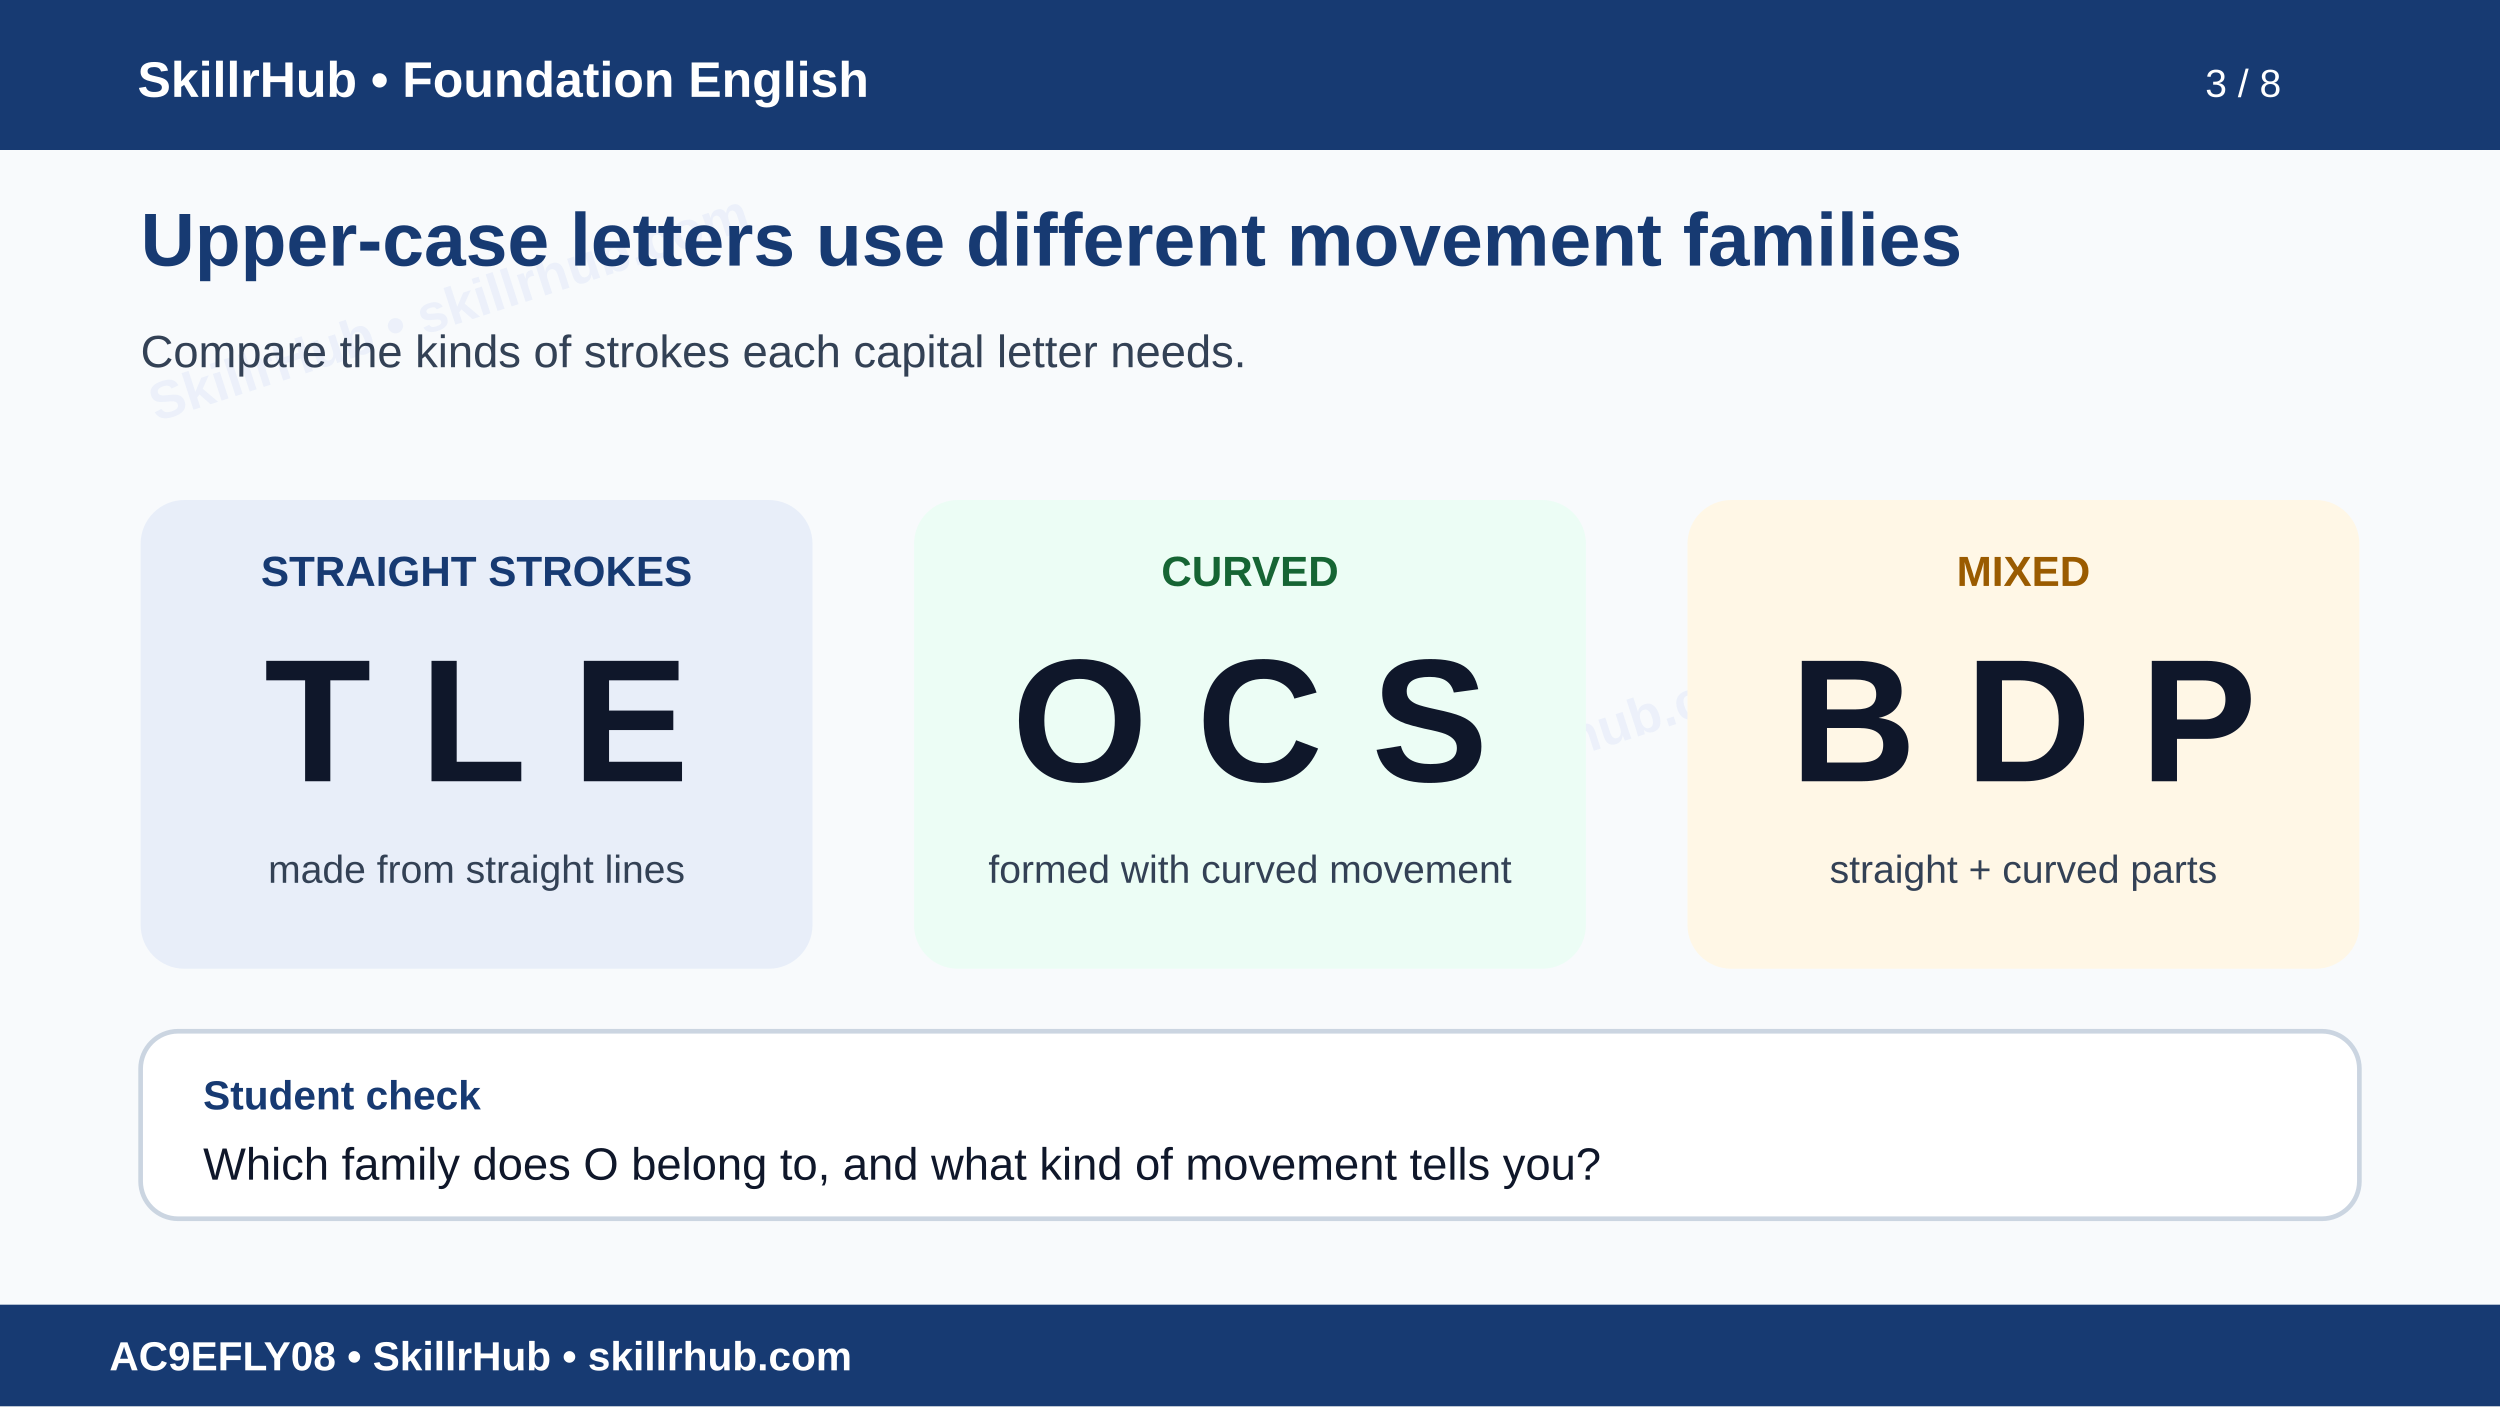
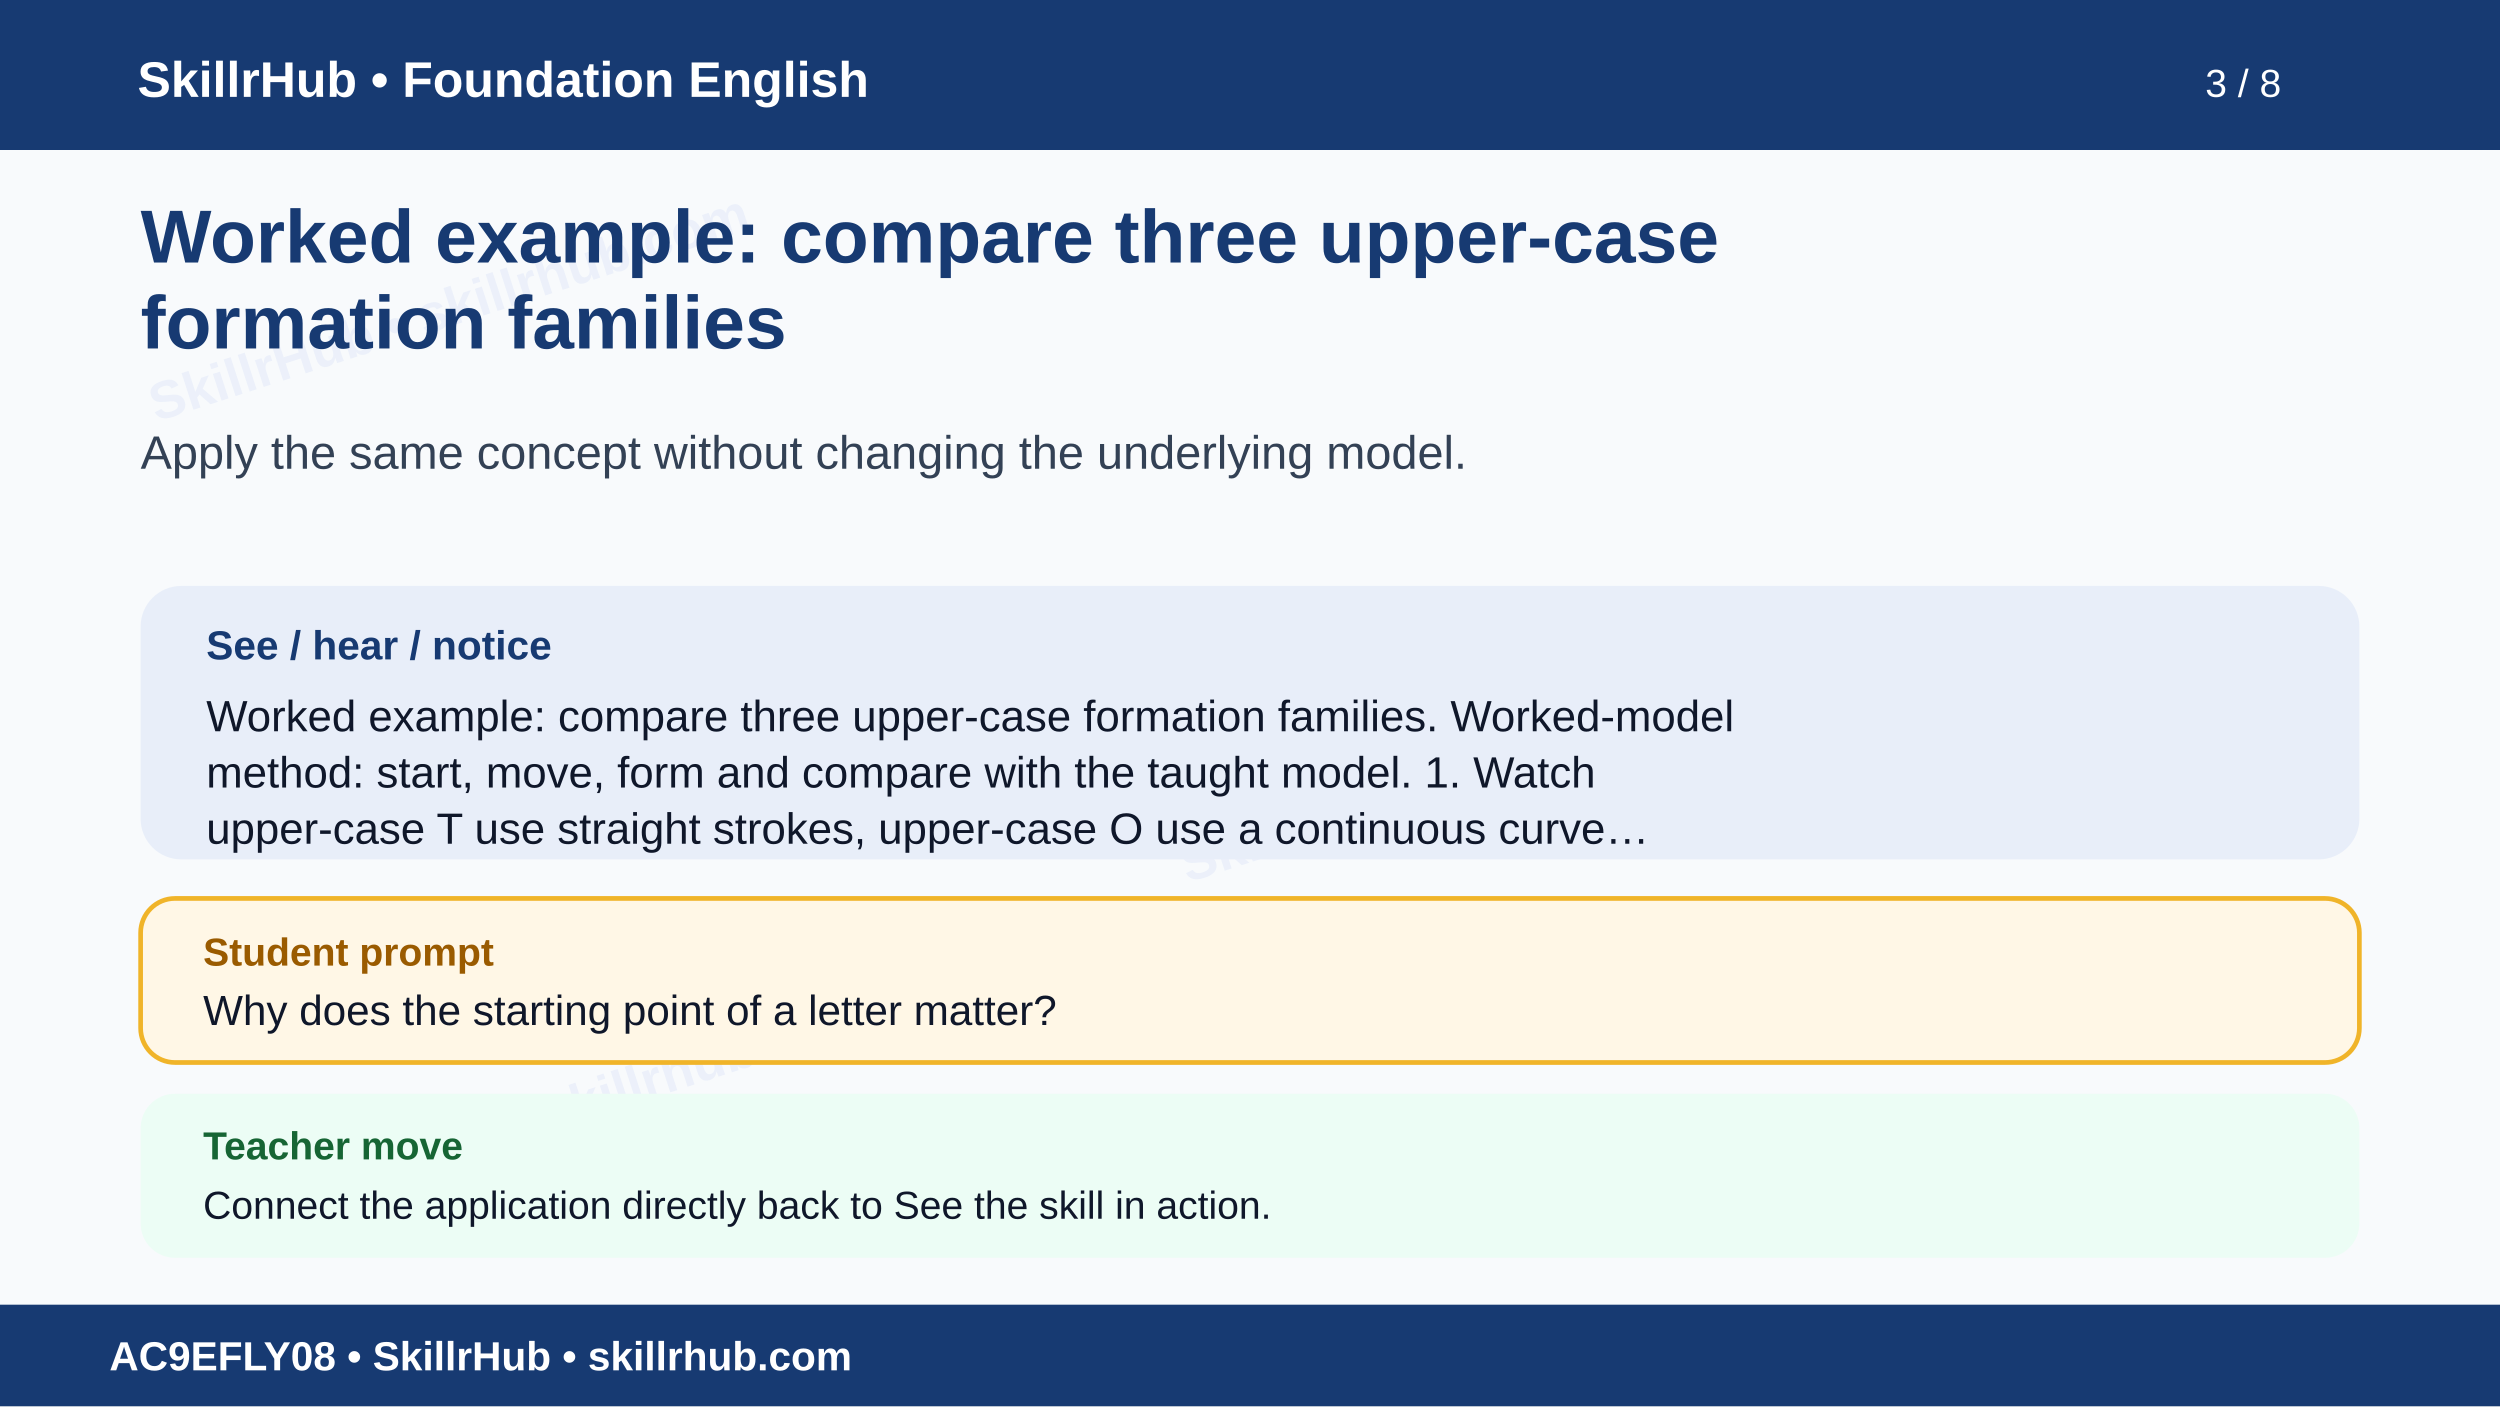
<svg xmlns="http://www.w3.org/2000/svg" width="1600" height="900" viewBox="0 0 1600 900" role="img" aria-labelledby="t d">
  <rect width="1600" height="900" fill="#f8fafc" />
  <g opacity=".055" fill="#1d4ed8" font-family="Arial" font-size="34" font-weight="700">
    <text x="100" y="270" transform="rotate(-18 100 270)">SkillrHub • skillrhub.com</text>
    <text x="760" y="565" transform="rotate(-18 760 565)">SkillrHub • skillrhub.com</text>
+     <text x="180" y="780" transform="rotate(-18 180 780)">SkillrHub • skillrhub.com</text>
  </g>
  <rect width="1600" height="96" fill="#173a72" />
  <text x="88" y="62" fill="#fff" font-family="Arial" font-size="32" font-weight="700">SkillrHub • Foundation English</text>
  <text x="1460" y="62" text-anchor="end" fill="#fff" font-family="Arial" font-size="25">3 / 8</text>
-   <text x="90" y="170" fill="#173a72" font-family="Arial" font-size="48" font-weight="700">Upper-case letters use different movement families</text>
-   <text x="90" y="235" fill="#334155" font-family="Arial" font-size="29">Compare the kinds of strokes each capital letter needs.</text>
-   <g font-family="Arial">
-     <rect x="90" y="320" width="430" height="300" rx="28" fill="#e8eef9" />
-     <text x="305" y="375" text-anchor="middle" fill="#173a72" font-size="27" font-weight="700">STRAIGHT STROKES</text>
-     <text x="305" y="500" text-anchor="middle" fill="#0f172a" font-size="112" font-weight="700">T L E</text>
-     <text x="305" y="565" text-anchor="middle" fill="#334155" font-size="25">made from straight lines</text>
-     <rect x="585" y="320" width="430" height="300" rx="28" fill="#ecfdf5" />
-     <text x="800" y="375" text-anchor="middle" fill="#166534" font-size="27" font-weight="700">CURVED</text>
-     <text x="800" y="500" text-anchor="middle" fill="#0f172a" font-size="112" font-weight="700">O C S</text>
-     <text x="800" y="565" text-anchor="middle" fill="#334155" font-size="25">formed with curved movement</text>
-     <rect x="1080" y="320" width="430" height="300" rx="28" fill="#fff7e6" />
-     <text x="1295" y="375" text-anchor="middle" fill="#9a5b00" font-size="27" font-weight="700">MIXED</text>
-     <text x="1295" y="500" text-anchor="middle" fill="#0f172a" font-size="112" font-weight="700">B D P</text>
-     <text x="1295" y="565" text-anchor="middle" fill="#334155" font-size="25">straight + curved parts</text>
-     <rect x="90" y="660" width="1420" height="120" rx="24" fill="#fff" stroke="#cbd5e1" stroke-width="3" />
-     <text x="130" y="710" fill="#173a72" font-size="26" font-weight="700">Student check</text>
-     <text x="130" y="755" fill="#0f172a" font-size="29">Which family does O belong to, and what kind of movement tells you?</text>
-   </g>
+   <text x="90" y="168" fill="#173a72" font-family="Arial,Helvetica,sans-serif" font-size="48" font-weight="700">Worked example: compare three upper-case</text>
+   <text x="90" y="223" fill="#173a72" font-family="Arial,Helvetica,sans-serif" font-size="48" font-weight="700">formation families</text>
+   <text x="90" y="300" fill="#334155" font-family="Arial,Helvetica,sans-serif" font-size="30" font-weight="400">Apply the same concept without changing the underlying model.</text>
+   <rect x="90" y="375" width="1420" height="175" rx="26" fill="#e8eef9" />
+   <text x="132" y="422" fill="#173a72" font-family="Arial" font-size="26" font-weight="700">See / hear / notice</text>
+   <text x="132" y="468" fill="#0f172a" font-family="Arial,Helvetica,sans-serif" font-size="28" font-weight="400">Worked example: compare three upper-case formation families. Worked-model</text>
+   <text x="132" y="504" fill="#0f172a" font-family="Arial,Helvetica,sans-serif" font-size="28" font-weight="400">method: start, move, form and compare with the taught model. 1. Watch</text>
+   <text x="132" y="540" fill="#0f172a" font-family="Arial,Helvetica,sans-serif" font-size="28" font-weight="400">upper-case T use straight strokes, upper-case O use a continuous curve…</text>
+   <rect x="90" y="575" width="1420" height="105" rx="22" fill="#fff7e6" stroke="#f0b429" stroke-width="3" />
+   <text x="130" y="618" fill="#9a5b00" font-family="Arial" font-size="25" font-weight="700">Student prompt</text>
+   <text x="130" y="656" fill="#0f172a" font-family="Arial,Helvetica,sans-serif" font-size="27" font-weight="400">Why does the starting point of a letter matter?</text>
+   <rect x="90" y="700" width="1420" height="105" rx="22" fill="#ecfdf5" />
+   <text x="130" y="742" fill="#166534" font-family="Arial" font-size="25" font-weight="700">Teacher move</text>
+   <text x="130" y="780" fill="#0f172a" font-family="Arial,Helvetica,sans-serif" font-size="25" font-weight="400">Connect the application directly back to See the skill in action.</text>
  <rect y="835" width="1600" height="65" fill="#173a72" />
  <text x="70" y="877" fill="#fff" font-family="Arial" font-size="26" font-weight="700">AC9EFLY08 • SkillrHub • skillrhub.com</text>
</svg>
